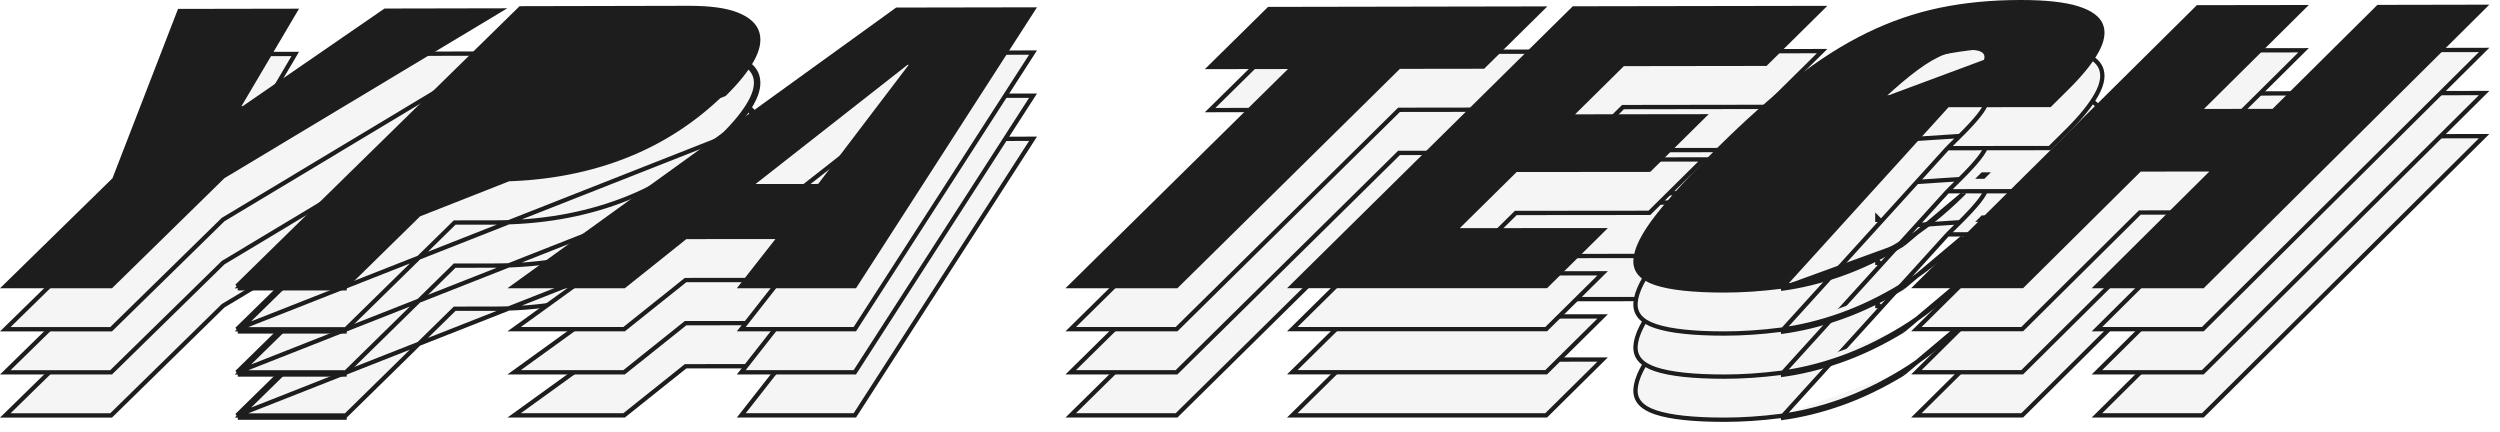
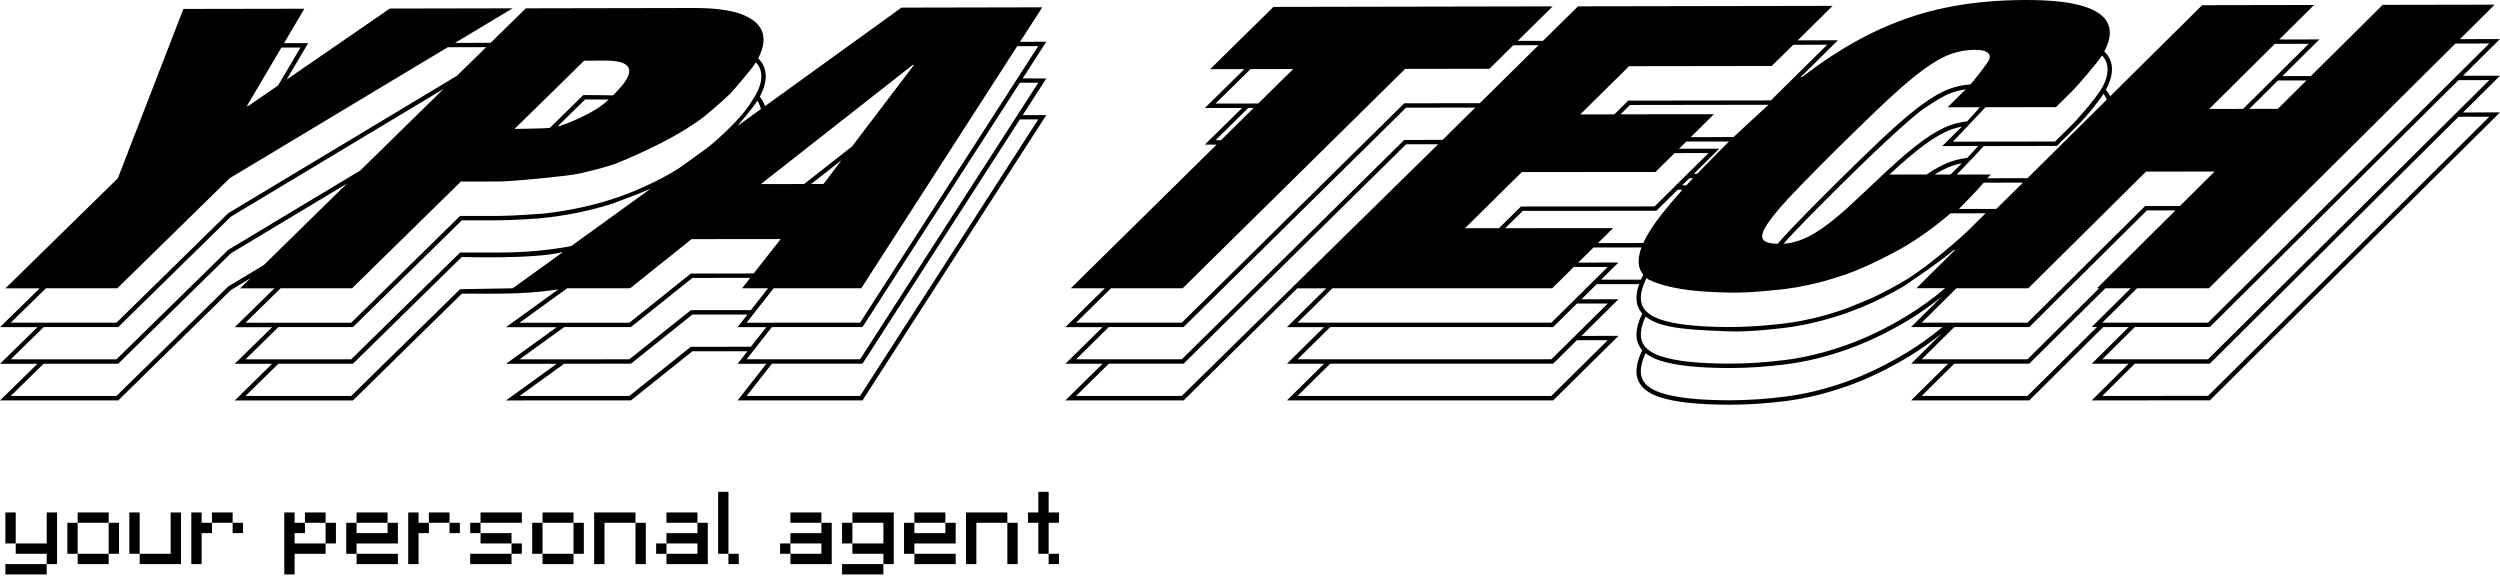
- <svg xmlns="http://www.w3.org/2000/svg" width="174" height="30" viewBox="0 0 174 30" fill="none">
-   <path d="M20.55 9.755L16.679 16.311L16.546 16.537H16.808H16.893H16.94L16.978 16.511L26.808 9.744L34.764 9.728L15.544 21.272L15.529 21.281L15.517 21.293L7.733 28.914H0.368L7.933 21.513L7.956 21.49L7.968 21.46L12.494 9.769L20.55 9.755Z" fill="#F5F5F5" stroke="#1D1D1D" stroke-width="0.3" />
-   <path d="M42.45 15.7L42.45 15.7C41.603 16.531 40.717 17.141 39.79 17.534C38.865 17.926 37.904 18.122 36.906 18.123L42.45 15.7ZM42.45 15.7C42.859 15.3 43.16 14.943 43.346 14.63C43.531 14.321 43.619 14.03 43.555 13.774C43.489 13.509 43.273 13.332 42.971 13.225C42.671 13.118 42.262 13.069 41.752 13.069H41.752L40.285 13.072L40.224 13.072L40.18 13.115L35.334 17.868L35.071 18.126L35.439 18.125L36.906 18.123L42.45 15.7ZM51.239 10.151L51.24 10.151C51.993 10.451 52.414 10.847 52.559 11.322C52.706 11.804 52.604 12.393 52.207 13.104C51.809 13.816 51.179 14.596 50.311 15.45C48.266 17.458 45.904 18.964 43.234 19.971C40.559 20.976 37.624 21.482 34.43 21.485L31.706 21.488L31.645 21.488L31.601 21.531L24.069 28.917H16.703L36.286 9.73L47.916 9.704C47.916 9.704 47.916 9.704 47.916 9.704C49.39 9.701 50.495 9.854 51.239 10.151ZM52.338 13.177C51.931 13.906 51.289 14.697 50.416 15.556L16.489 28.917L36.225 9.58L47.915 9.554C49.396 9.551 50.524 9.704 51.295 10.012C52.069 10.32 52.538 10.741 52.702 11.278C52.866 11.815 52.745 12.448 52.338 13.177ZM24.13 29.067H16.55H24.13Z" fill="#F5F5F5" stroke="#1D1D1D" stroke-width="0.3" />
-   <path d="M59.496 28.911H51.592L54.086 25.732L54.277 25.489L53.968 25.489L47.768 25.492L47.716 25.492L47.675 25.525L43.437 28.911H35.784L62.421 9.676L71.9 9.659L59.496 28.911ZM63.164 13.363H63.112L63.071 13.395L52.494 21.689L52.152 21.957L52.587 21.957L56.944 21.954L57.019 21.954L57.063 21.895L63.365 13.604L63.548 13.363H63.246H63.164Z" fill="#F5F5F5" stroke="#1D1D1D" stroke-width="0.3" />
-   <path d="M81.886 28.911H74.522L89.748 13.911L90.009 13.654L89.642 13.654L84.224 13.662L88.319 9.63L107.331 9.595L103.235 13.634L97.433 13.643L97.372 13.643L97.328 13.686L81.886 28.911Z" fill="#F5F5F5" stroke="#1D1D1D" stroke-width="0.3" />
-   <path d="M101.602 25.028L111.543 25.023L107.614 28.908H89.944L109.526 9.587L126.819 9.557L122.89 13.439L113.022 13.453L112.96 13.453L112.916 13.496L109.52 16.85L109.259 17.108L109.625 17.107L118.559 17.096L114.797 20.814L105.558 20.823L105.497 20.823L105.453 20.866L101.497 24.771L101.237 25.028L101.602 25.028Z" fill="#F5F5F5" stroke="#1D1D1D" stroke-width="0.3" />
-   <path d="M130.937 15.822L130.937 15.822C131.875 14.949 132.702 14.25 133.409 13.731C134.116 13.212 134.756 12.845 135.328 12.635C135.898 12.425 136.484 12.32 137.089 12.32C137.473 12.32 137.78 12.37 137.986 12.492C138.093 12.555 138.176 12.64 138.224 12.75C138.272 12.858 138.279 12.978 138.257 13.101M130.937 15.822L136.406 15.468C136.975 14.906 137.414 14.431 137.721 14.043C137.875 13.849 137.997 13.675 138.086 13.52C138.174 13.368 138.235 13.227 138.257 13.101M130.937 15.822C129.997 16.697 128.86 17.794 127.522 19.117M130.937 15.822L127.522 19.117M138.257 13.101C138.257 13.101 138.257 13.102 138.257 13.102L138.109 13.075L138.257 13.101C138.257 13.101 138.257 13.101 138.257 13.101ZM135.552 16.313L136.406 15.468L135.552 16.313ZM135.552 16.313L142.665 16.305L143.873 15.108C143.873 15.108 143.873 15.108 143.873 15.108C144.832 14.158 145.516 13.31 145.927 12.565C146.338 11.821 146.418 11.218 146.222 10.738C146.027 10.261 145.507 9.862 144.59 9.576C143.679 9.291 142.352 9.147 140.596 9.15L140.596 9.15C138.593 9.153 136.733 9.333 135.015 9.692C133.298 10.051 131.617 10.632 129.972 11.435C128.329 12.238 126.676 13.289 125.016 14.586C123.354 15.888 121.578 17.472 119.688 19.339C117.834 21.174 116.4 22.732 115.391 24.019L115.391 24.019C114.377 25.31 113.872 26.332 113.832 27.099C113.813 27.472 113.916 27.784 114.138 28.044C114.364 28.308 114.723 28.53 115.23 28.698L115.23 28.698C116.249 29.038 117.84 29.213 120.015 29.213C121.266 29.213 122.568 29.126 123.927 28.952M135.552 16.313L123.946 29.101M123.927 28.952L123.946 29.101M123.927 28.952C123.927 28.952 123.927 28.952 123.927 28.952L123.946 29.101M123.927 28.952C125.277 28.778 126.666 28.442 128.09 27.939C129.511 27.437 130.943 26.747 132.385 25.87M123.946 29.101C125.308 28.925 126.707 28.586 128.139 28.081C129.572 27.575 131.013 26.88 132.463 25.998M132.385 25.87C132.385 25.87 132.385 25.87 132.385 25.87L132.463 25.998M132.385 25.87C133.824 24.992 135.236 23.869 136.622 22.497M132.385 25.87L132.463 25.998M132.463 25.998L136.622 22.497M136.622 22.497L136.622 22.497L136.727 22.604L136.622 22.497ZM127.522 19.117C126.185 20.441 125.102 21.538 124.275 22.413M127.522 19.117L124.275 22.413M124.275 22.413C123.449 23.288 122.856 23.988 122.512 24.514M124.275 22.413L122.512 24.514M122.512 24.514C122.339 24.777 122.22 25.01 122.166 25.212C122.112 25.412 122.115 25.605 122.224 25.757L122.512 24.514ZM137.989 21.143L138.203 21.143L138.051 21.293L137.838 21.293L137.989 21.143ZM130.725 21.299C130.739 21.284 130.754 21.27 130.768 21.255L130.663 21.149L130.663 21.299L130.725 21.299Z" fill="#F5F5F5" stroke="#1D1D1D" stroke-width="0.3" />
-   <path d="M140.745 28.908H133.38L152.963 9.509L160.328 9.498L153.29 16.475L153.031 16.732L153.396 16.732L158.172 16.726L158.234 16.726L158.277 16.683L165.53 9.489L172.895 9.475L153.314 28.911H145.947L153.875 21.046L154.133 20.789L153.769 20.789L148.993 20.792L148.931 20.792L148.888 20.835L140.745 28.908Z" fill="#F5F5F5" stroke="#1D1D1D" stroke-width="0.3" />
-   <path d="M20.55 6.755L16.679 13.311L16.546 13.537H16.808H16.893H16.94L16.978 13.511L26.808 6.744L34.764 6.728L15.544 18.272L15.529 18.281L15.517 18.293L7.733 25.914H0.368L7.933 18.513L7.956 18.49L7.968 18.46L12.494 6.769L20.55 6.755Z" fill="#F5F5F5" stroke="#1D1D1D" stroke-width="0.3" />
-   <path d="M42.45 12.7L42.45 12.7C41.603 13.531 40.717 14.141 39.79 14.534C38.865 14.926 37.904 15.123 36.906 15.123L42.45 12.7ZM42.45 12.7C42.859 12.3 43.16 11.943 43.346 11.63C43.531 11.321 43.619 11.03 43.555 10.774C43.489 10.509 43.273 10.332 42.971 10.225C42.671 10.118 42.262 10.069 41.752 10.069H41.752L40.285 10.072L40.224 10.072L40.18 10.115L35.334 14.868L35.071 15.126L35.439 15.125L36.906 15.123L42.45 12.7ZM51.239 7.151L51.24 7.151C51.993 7.451 52.414 7.846 52.559 8.322C52.706 8.804 52.604 9.393 52.207 10.104C51.809 10.816 51.179 11.596 50.311 12.45C48.266 14.458 45.904 15.964 43.234 16.971C40.559 17.976 37.624 18.482 34.43 18.485L31.706 18.488L31.645 18.488L31.601 18.531L24.069 25.917H16.703L36.286 6.73L47.916 6.704C47.916 6.704 47.916 6.704 47.916 6.704C49.39 6.701 50.495 6.854 51.239 7.151ZM52.338 10.177C51.931 10.906 51.289 11.697 50.416 12.556L16.489 25.917L36.225 6.58L47.915 6.554C49.396 6.551 50.524 6.704 51.295 7.012C52.069 7.32 52.538 7.741 52.702 8.278C52.866 8.815 52.745 9.448 52.338 10.177ZM24.13 26.067H16.55H24.13Z" fill="#F5F5F5" stroke="#1D1D1D" stroke-width="0.3" />
-   <path d="M59.496 25.911H51.592L54.086 22.732L54.277 22.489L53.968 22.489L47.768 22.492L47.716 22.492L47.675 22.525L43.437 25.911H35.784L62.421 6.676L71.9 6.659L59.496 25.911ZM63.164 10.363H63.112L63.071 10.395L52.494 18.689L52.152 18.957L52.587 18.957L56.944 18.954L57.019 18.954L57.063 18.895L63.365 10.604L63.548 10.363H63.246H63.164Z" fill="#F5F5F5" stroke="#1D1D1D" stroke-width="0.3" />
-   <path d="M81.886 25.911H74.522L89.748 10.911L90.009 10.654L89.642 10.654L84.224 10.662L88.319 6.63L107.331 6.595L103.235 10.634L97.433 10.643L97.372 10.643L97.328 10.686L81.886 25.911Z" fill="#F5F5F5" stroke="#1D1D1D" stroke-width="0.3" />
-   <path d="M101.602 22.028L111.543 22.023L107.614 25.908H89.944L109.526 6.587L126.819 6.557L122.89 10.439L113.022 10.453L112.96 10.453L112.916 10.496L109.52 13.85L109.259 14.107L109.625 14.107L118.559 14.096L114.797 17.814L105.558 17.823L105.497 17.823L105.453 17.866L101.497 21.771L101.237 22.028L101.602 22.028Z" fill="#F5F5F5" stroke="#1D1D1D" stroke-width="0.3" />
-   <path d="M130.937 12.822L130.937 12.822C131.875 11.949 132.702 11.25 133.409 10.731C134.116 10.212 134.756 9.845 135.328 9.635C135.898 9.425 136.484 9.32 137.089 9.32C137.473 9.32 137.78 9.37 137.986 9.492C138.093 9.555 138.176 9.64 138.224 9.75C138.272 9.859 138.279 9.978 138.257 10.101M130.937 12.822L136.406 12.468C136.975 11.906 137.414 11.431 137.721 11.043C137.875 10.849 137.997 10.675 138.086 10.52C138.174 10.368 138.235 10.227 138.257 10.101M130.937 12.822C129.997 13.697 128.86 14.794 127.522 16.117M130.937 12.822L127.522 16.117M138.257 10.101C138.257 10.101 138.257 10.102 138.257 10.102L138.109 10.075L138.257 10.101C138.257 10.101 138.257 10.101 138.257 10.101ZM135.552 13.313L136.406 12.468L135.552 13.313ZM135.552 13.313L142.665 13.305L143.873 12.108C143.873 12.108 143.873 12.108 143.873 12.108C144.832 11.158 145.516 10.31 145.927 9.565C146.338 8.821 146.418 8.218 146.222 7.738C146.027 7.261 145.507 6.862 144.59 6.576C143.679 6.291 142.352 6.147 140.596 6.15L140.596 6.15C138.593 6.153 136.733 6.333 135.015 6.692C133.298 7.051 131.617 7.632 129.972 8.435C128.329 9.238 126.676 10.289 125.016 11.586C123.354 12.888 121.578 14.472 119.688 16.339C117.834 18.174 116.4 19.732 115.391 21.019L115.391 21.019C114.377 22.31 113.872 23.332 113.832 24.099C113.813 24.472 113.916 24.784 114.138 25.044C114.364 25.308 114.723 25.53 115.23 25.698L115.23 25.698C116.249 26.038 117.84 26.213 120.015 26.213C121.266 26.213 122.568 26.126 123.927 25.952M135.552 13.313L123.946 26.101M123.927 25.952L123.946 26.101M123.927 25.952C123.927 25.952 123.927 25.952 123.927 25.952L123.946 26.101M123.927 25.952C125.277 25.778 126.666 25.442 128.09 24.939C129.511 24.437 130.943 23.747 132.385 22.87M123.946 26.101C125.308 25.925 126.707 25.586 128.139 25.081C129.572 24.575 131.013 23.88 132.463 22.998M132.385 22.87C132.385 22.87 132.385 22.87 132.385 22.87L132.463 22.998M132.385 22.87C133.824 21.992 135.236 20.869 136.622 19.497M132.385 22.87L132.463 22.998M132.463 22.998L136.622 19.497M136.622 19.497L136.622 19.497L136.727 19.604L136.622 19.497ZM127.522 16.117C126.185 17.441 125.102 18.538 124.275 19.413M127.522 16.117L124.275 19.413M124.275 19.413C123.449 20.288 122.856 20.988 122.512 21.514M124.275 19.413L122.512 21.514M122.512 21.514C122.339 21.777 122.22 22.01 122.166 22.212C122.112 22.412 122.115 22.605 122.224 22.757L122.512 21.514ZM137.989 18.143L138.203 18.143L138.051 18.293L137.838 18.293L137.989 18.143ZM130.725 18.299C130.739 18.284 130.754 18.27 130.768 18.255L130.663 18.149L130.663 18.299L130.725 18.299Z" fill="#F5F5F5" stroke="#1D1D1D" stroke-width="0.3" />
-   <path d="M140.745 25.908H133.38L152.963 6.509L160.328 6.498L153.29 13.475L153.031 13.732L153.396 13.732L158.172 13.726L158.234 13.726L158.277 13.682L165.53 6.489L172.895 6.475L153.314 25.911H145.947L153.875 18.046L154.133 17.789L153.769 17.789L148.993 17.792L148.931 17.792L148.888 17.835L140.745 25.908Z" fill="#F5F5F5" stroke="#1D1D1D" stroke-width="0.3" />
-   <path d="M20.55 3.755L16.679 10.311L16.546 10.537H16.808H16.893H16.94L16.978 10.511L26.808 3.744L34.764 3.728L15.544 15.272L15.529 15.281L15.517 15.293L7.733 22.914H0.368L7.933 15.513L7.956 15.49L7.968 15.46L12.494 3.769L20.55 3.755Z" fill="#F5F5F5" stroke="#1D1D1D" stroke-width="0.3" />
-   <path d="M42.45 9.7L42.45 9.7C41.603 10.531 40.717 11.141 39.79 11.534C38.865 11.926 37.904 12.123 36.906 12.123L42.45 9.7ZM42.45 9.7C42.859 9.3 43.16 8.943 43.346 8.63C43.531 8.321 43.619 8.03 43.555 7.774C43.489 7.509 43.273 7.332 42.971 7.225C42.671 7.118 42.262 7.069 41.752 7.069H41.752L40.285 7.072L40.224 7.072L40.18 7.115L35.334 11.868L35.071 12.126L35.439 12.125L36.906 12.123L42.45 9.7ZM51.239 4.151L51.24 4.151C51.993 4.451 52.414 4.846 52.559 5.322C52.706 5.804 52.604 6.393 52.207 7.104C51.809 7.816 51.179 8.596 50.311 9.45C48.266 11.458 45.904 12.964 43.234 13.971C40.559 14.976 37.624 15.482 34.43 15.485L31.706 15.488L31.645 15.488L31.601 15.531L24.069 22.917H16.703L36.286 3.73L47.916 3.704C47.916 3.704 47.916 3.704 47.916 3.704C49.39 3.701 50.495 3.854 51.239 4.151ZM52.338 7.177C51.931 7.906 51.289 8.697 50.416 9.556L16.489 22.917L36.225 3.58L47.915 3.554C49.396 3.551 50.524 3.704 51.295 4.012C52.069 4.32 52.538 4.741 52.702 5.278C52.866 5.815 52.745 6.448 52.338 7.177ZM24.13 23.067H16.55H24.13Z" fill="#F5F5F5" stroke="#1D1D1D" stroke-width="0.3" />
-   <path d="M59.496 22.911H51.592L54.086 19.732L54.277 19.489L53.968 19.489L47.768 19.492L47.716 19.492L47.675 19.525L43.437 22.911H35.784L62.421 3.676L71.9 3.659L59.496 22.911ZM63.164 7.363H63.112L63.071 7.395L52.494 15.689L52.152 15.957L52.587 15.957L56.944 15.954L57.019 15.954L57.063 15.895L63.365 7.604L63.548 7.363H63.246H63.164Z" fill="#F5F5F5" stroke="#1D1D1D" stroke-width="0.3" />
-   <path d="M81.886 22.911H74.522L89.748 7.911L90.009 7.654L89.642 7.654L84.224 7.662L88.319 3.63L107.331 3.595L103.235 7.635L97.433 7.643L97.372 7.643L97.328 7.686L81.886 22.911Z" fill="#F5F5F5" stroke="#1D1D1D" stroke-width="0.3" />
-   <path d="M101.602 19.028L111.543 19.023L107.614 22.908H89.944L109.526 3.587L126.819 3.557L122.89 7.439L113.022 7.453L112.96 7.453L112.916 7.496L109.52 10.85L109.259 11.107L109.625 11.107L118.559 11.096L114.797 14.814L105.558 14.823L105.497 14.823L105.453 14.866L101.497 18.771L101.237 19.028L101.602 19.028Z" fill="#F5F5F5" stroke="#1D1D1D" stroke-width="0.3" />
-   <path d="M130.937 9.822L130.937 9.822C131.875 8.949 132.702 8.25 133.409 7.731C134.116 7.212 134.756 6.845 135.328 6.635C135.898 6.425 136.484 6.32 137.089 6.32C137.473 6.32 137.78 6.37 137.986 6.492C138.093 6.555 138.176 6.64 138.224 6.75C138.272 6.859 138.279 6.978 138.257 7.101M130.937 9.822L136.406 9.468C136.975 8.906 137.414 8.431 137.721 8.043C137.875 7.849 137.997 7.675 138.086 7.52C138.174 7.368 138.235 7.227 138.257 7.101M130.937 9.822C129.997 10.697 128.86 11.794 127.522 13.117M130.937 9.822L127.522 13.117M138.257 7.101C138.257 7.101 138.257 7.102 138.257 7.102L138.109 7.075L138.257 7.101C138.257 7.101 138.257 7.101 138.257 7.101ZM135.552 10.313L136.406 9.468L135.552 10.313ZM135.552 10.313L142.665 10.305L143.873 9.108C143.873 9.108 143.873 9.108 143.873 9.108C144.832 8.157 145.516 7.31 145.927 6.564C146.338 5.821 146.418 5.218 146.222 4.738C146.027 4.261 145.507 3.862 144.59 3.576C143.679 3.291 142.352 3.147 140.596 3.15L140.596 3.15C138.593 3.153 136.733 3.333 135.015 3.692C133.298 4.051 131.617 4.632 129.972 5.435C128.329 6.238 126.676 7.289 125.016 8.586C123.354 9.888 121.578 11.472 119.688 13.339C117.834 15.174 116.4 16.732 115.391 18.019L115.391 18.019C114.377 19.31 113.872 20.332 113.832 21.099C113.813 21.472 113.916 21.784 114.138 22.044C114.364 22.308 114.723 22.53 115.23 22.698L115.23 22.698C116.249 23.038 117.84 23.213 120.015 23.213C121.266 23.213 122.568 23.126 123.927 22.952M135.552 10.313L123.946 23.101M123.927 22.952L123.946 23.101M123.927 22.952C123.927 22.952 123.927 22.952 123.927 22.952L123.946 23.101M123.927 22.952C125.277 22.778 126.666 22.442 128.09 21.939C129.511 21.437 130.943 20.747 132.385 19.87M123.946 23.101C125.308 22.925 126.707 22.586 128.139 22.081C129.572 21.575 131.013 20.88 132.463 19.998M132.385 19.87C132.385 19.87 132.385 19.87 132.385 19.87L132.463 19.998M132.385 19.87C133.824 18.992 135.236 17.869 136.622 16.497M132.385 19.87L132.463 19.998M132.463 19.998L136.622 16.497M136.622 16.497L136.622 16.497L136.727 16.604L136.622 16.497ZM127.522 13.117C126.185 14.441 125.102 15.538 124.275 16.413M127.522 13.117L124.275 16.413M124.275 16.413C123.449 17.288 122.856 17.988 122.512 18.514M124.275 16.413L122.512 18.514M122.512 18.514C122.339 18.777 122.22 19.01 122.166 19.212C122.112 19.412 122.115 19.605 122.224 19.757L122.512 18.514ZM137.989 15.143L138.203 15.143L138.051 15.293L137.838 15.293L137.989 15.143ZM130.725 15.299C130.739 15.284 130.754 15.27 130.768 15.255L130.663 15.149L130.663 15.299L130.725 15.299Z" fill="#F5F5F5" stroke="#1D1D1D" stroke-width="0.3" />
-   <path d="M140.745 22.908H133.38L152.963 3.509L160.328 3.498L153.29 10.475L153.031 10.732L153.396 10.732L158.172 10.726L158.234 10.726L158.277 10.682L165.53 3.489L172.895 3.475L153.314 22.911H145.947L153.875 15.046L154.133 14.789L153.769 14.789L148.993 14.792L148.931 14.792L148.888 14.835L140.745 22.908Z" fill="#F5F5F5" stroke="#1D1D1D" stroke-width="0.3" />
-   <path d="M20.55 0.755L16.679 7.311L16.546 7.537H16.808H16.893H16.94L16.978 7.511L26.808 0.744L34.764 0.728L15.544 12.272L15.529 12.281L15.517 12.293L7.733 19.914H0.368L7.933 12.513L7.956 12.49L7.968 12.46L12.494 0.769L20.55 0.755Z" fill="#1D1D1D" stroke="#1D1D1D" stroke-width="0.3" />
-   <path d="M42.45 6.7L42.45 6.7C41.603 7.531 40.717 8.141 39.79 8.534C38.865 8.926 37.904 9.123 36.906 9.123L42.45 6.7ZM42.45 6.7C42.859 6.3 43.16 5.943 43.346 5.63C43.531 5.321 43.619 5.03 43.555 4.774C43.489 4.509 43.273 4.332 42.971 4.225C42.671 4.118 42.262 4.069 41.752 4.069H41.752L40.285 4.072L40.224 4.072L40.18 4.115L35.334 8.868L35.071 9.126L35.439 9.125L36.906 9.123L42.45 6.7ZM51.239 1.151L51.24 1.151C51.993 1.451 52.414 1.846 52.559 2.322C52.706 2.804 52.604 3.393 52.207 4.104C51.809 4.816 51.179 5.596 50.311 6.45C48.266 8.458 45.904 9.964 43.234 10.971C40.559 11.976 37.624 12.482 34.43 12.485L31.706 12.488L31.645 12.488L31.601 12.531L24.069 19.917H16.703L36.286 0.73L47.916 0.704C47.916 0.704 47.916 0.704 47.916 0.704C49.39 0.701 50.495 0.854 51.239 1.151ZM52.338 4.177C51.931 4.906 51.289 5.697 50.416 6.556L16.489 19.917L36.225 0.58L47.915 0.554C49.396 0.551 50.524 0.704 51.295 1.012C52.069 1.32 52.538 1.741 52.702 2.278C52.866 2.815 52.745 3.448 52.338 4.177ZM24.13 20.067H16.55H24.13Z" fill="#1D1D1D" stroke="#1D1D1D" stroke-width="0.3" />
-   <path d="M59.496 19.911H51.592L54.086 16.732L54.277 16.489L53.968 16.489L47.768 16.492L47.716 16.492L47.675 16.525L43.437 19.911H35.784L62.421 0.676L71.9 0.659L59.496 19.911ZM63.164 4.363H63.112L63.071 4.395L52.494 12.689L52.152 12.957L52.587 12.957L56.944 12.954L57.019 12.954L57.063 12.895L63.365 4.604L63.548 4.363H63.246H63.164Z" fill="#1D1D1D" stroke="#1D1D1D" stroke-width="0.3" />
-   <path d="M81.886 19.911H74.522L89.748 4.911L90.009 4.654L89.642 4.654L84.224 4.662L88.319 0.63L107.331 0.595L103.235 4.635L97.433 4.643L97.372 4.643L97.328 4.686L81.886 19.911Z" fill="#1D1D1D" stroke="#1D1D1D" stroke-width="0.3" />
-   <path d="M101.602 16.028L111.543 16.023L107.614 19.908H89.944L109.526 0.587L126.819 0.557L122.89 4.439L113.022 4.453L112.96 4.453L112.916 4.496L109.52 7.85L109.259 8.107L109.625 8.107L118.559 8.096L114.797 11.814L105.558 11.823L105.497 11.823L105.453 11.866L101.497 15.771L101.237 16.028L101.602 16.028Z" fill="#1D1D1D" stroke="#1D1D1D" stroke-width="0.3" />
-   <path d="M130.937 6.822L130.937 6.822C131.875 5.949 132.702 5.25 133.409 4.731C134.116 4.212 134.756 3.845 135.328 3.635C135.898 3.425 136.484 3.32 137.089 3.32C137.473 3.32 137.78 3.37 137.986 3.492C138.093 3.555 138.176 3.64 138.224 3.75C138.272 3.859 138.279 3.978 138.257 4.101M130.937 6.822L136.406 6.468C136.975 5.906 137.414 5.431 137.721 5.043C137.875 4.849 137.997 4.675 138.086 4.52C138.174 4.368 138.235 4.227 138.257 4.101M130.937 6.822C129.997 7.697 128.86 8.794 127.522 10.117M130.937 6.822L127.522 10.117M138.257 4.101C138.257 4.101 138.257 4.102 138.257 4.102L138.109 4.075L138.257 4.101C138.257 4.101 138.257 4.101 138.257 4.101ZM135.552 7.313L136.406 6.468L135.552 7.313ZM135.552 7.313L142.665 7.305L143.873 6.108C143.873 6.108 143.873 6.108 143.873 6.108C144.832 5.157 145.516 4.31 145.927 3.564C146.338 2.821 146.418 2.218 146.222 1.738C146.027 1.261 145.507 0.862 144.59 0.576C143.679 0.291 142.352 0.147 140.596 0.15L140.596 0.15C138.593 0.153 136.733 0.333 135.015 0.692C133.298 1.051 131.617 1.632 129.972 2.435C128.329 3.238 126.676 4.289 125.016 5.586C123.354 6.888 121.578 8.472 119.688 10.339C117.834 12.174 116.4 13.732 115.391 15.019L115.391 15.019C114.377 16.31 113.872 17.332 113.832 18.099C113.813 18.472 113.916 18.784 114.138 19.044C114.364 19.308 114.723 19.53 115.23 19.698L115.23 19.698C116.249 20.038 117.84 20.213 120.015 20.213C121.266 20.213 122.568 20.126 123.927 19.952M135.552 7.313L123.946 20.101M123.927 19.952L123.946 20.101M123.927 19.952C123.927 19.952 123.927 19.952 123.927 19.952L123.946 20.101M123.927 19.952C125.277 19.778 126.666 19.442 128.09 18.939C129.511 18.437 130.943 17.747 132.385 16.87M123.946 20.101C125.308 19.925 126.707 19.586 128.139 19.081C129.572 18.575 131.013 17.88 132.463 16.998M132.385 16.87C132.385 16.87 132.385 16.87 132.385 16.87L132.463 16.998M132.385 16.87C133.824 15.992 135.236 14.869 136.622 13.497M132.385 16.87L132.463 16.998M132.463 16.998L136.622 13.497M136.622 13.497L136.622 13.497L136.727 13.604L136.622 13.497ZM127.522 10.117C126.185 11.441 125.102 12.538 124.275 13.413M127.522 10.117L124.275 13.413M124.275 13.413C123.449 14.287 122.856 14.988 122.512 15.514M124.275 13.413L122.512 15.514M122.512 15.514C122.339 15.777 122.22 16.01 122.166 16.212C122.112 16.412 122.115 16.605 122.224 16.757L122.512 15.514ZM137.989 12.143L138.203 12.143L138.051 12.293L137.838 12.293L137.989 12.143ZM130.725 12.299C130.739 12.284 130.754 12.27 130.768 12.255L130.663 12.149L130.663 12.299L130.725 12.299Z" fill="#1D1D1D" stroke="#1D1D1D" stroke-width="0.3" />
-   <path d="M140.745 19.908H133.38L152.963 0.509L160.328 0.498L153.29 7.475L153.031 7.732L153.396 7.732L158.172 7.726L158.234 7.726L158.277 7.682L165.53 0.489L172.895 0.475L153.314 19.911H145.947L153.875 12.046L154.133 11.789L153.769 11.789L148.993 11.792L148.931 11.792L148.888 11.835L140.745 19.908Z" fill="#1D1D1D" stroke="#1D1D1D" stroke-width="0.3" />
+ <svg xmlns="http://www.w3.org/2000/svg" viewBox="0 0 1541 355" fill="none">
+   <path d="M3.32 334.981V315.881H9.69V334.981H3.32ZM3.32 354.081V347.711H28.788V354.081H3.32ZM28.788 347.721V341.351H9.69V334.981H28.788V315.881H35.158V347.721H28.788Z" fill="black" />
+   <path d="M41.516 341.351V322.251H47.885V341.351H41.516ZM47.885 322.251V315.881H66.984V322.251H47.885ZM47.885 347.721V341.351H66.984V347.721H47.885ZM66.984 341.351V322.251H73.353V341.351H66.984Z" fill="black" />
+   <path d="M79.727 341.351V315.881H86.096V341.351H79.727ZM86.096 347.721V341.351H105.195V315.881H111.564V347.721H86.096Z" fill="black" />
+   <path d="M117.922 347.721V315.881H124.291V322.251H130.661V328.621H124.291V347.721H117.922ZM130.661 322.251V315.881H143.4V322.251H130.661ZM143.39 328.611V322.241H149.76V328.611H143.39Z" fill="black" />
+   <path d="M175.23 354.081V315.881H181.6V322.251H187.97V328.621H181.6V334.991H200.699V341.361H181.6V354.091H175.23V354.081ZM187.96 322.251V315.881H200.699V322.251H187.96ZM200.699 334.981V322.241H207.068V334.981H200.699Z" fill="black" />
+   <path d="M213.426 341.351V322.251H219.795V328.621H238.894V322.251H245.264V334.991H219.795V341.361H213.426V341.351ZM219.795 322.251V315.881H238.894V322.251H219.795ZM219.795 347.721V341.351H245.264V347.721H219.795Z" fill="black" />
+   <path d="M251.629 347.721V315.881H257.998V322.251H264.368V328.621H257.998V347.721H251.629ZM264.358 322.251V315.881H277.097V322.251H264.358ZM277.097 328.611V322.241H283.467V328.611H277.097Z" fill="black" />
+   <path d="M289.832 328.611V322.241H296.202V328.611H289.832ZM289.832 347.721V341.351H315.3V347.721H289.832ZM296.202 322.251V315.881H321.67V322.251H296.202ZM296.202 334.981V328.611H315.3V334.981H296.202ZM315.3 341.351V334.981H321.67V341.351H315.3Z" fill="black" />
+   <path d="M328.035 341.351V322.251H334.405V341.351H328.035ZM334.405 322.251V315.881H353.503V322.251H334.405ZM334.405 347.721V341.351H353.503V347.721H334.405ZM353.503 341.351V322.251H359.873V341.351H353.503Z" fill="black" />
+   <path d="M366.234 347.721V315.881H391.703V322.251H372.604V347.721H366.234ZM391.713 347.721V322.251H398.082V347.721H391.713Z" fill="black" />
+   <path d="M404.441 341.351V334.981H410.811V341.351H404.441ZM410.811 322.251V315.881H429.91V322.251H410.811ZM410.811 347.721V341.351H429.91V334.981H410.811V328.611H429.91V322.241H436.279V347.711H410.811V347.721Z" fill="black" />
+   <path d="M442.648 341.35V303.15H449.018V341.35H442.648ZM449.008 347.72V341.35H455.378V347.72H449.008Z" fill="black" />
+   <path d="M480.844 341.351V334.981H487.213V341.351H480.844ZM487.213 322.251V315.881H506.312V322.251H487.213ZM487.213 347.721V341.351H506.312V334.981H487.213V328.611H506.312V322.241H512.682V347.711H487.213V347.721Z" fill="black" />
+   <path d="M519.047 334.98V322.24H525.416V334.98H519.047ZM519.047 354.08V347.71H544.515V354.08H519.047ZM544.525 347.72V341.35H525.426V334.98H544.525V322.24H525.426V315.87H550.895V347.71H544.525V347.72Z" fill="black" />
+   <path d="M557.25 341.351V322.251H563.62V328.621H582.718V322.251H589.088V334.991H563.62V341.361H557.25V341.351ZM563.62 322.251V315.881H582.718V322.251H563.62ZM563.62 347.721V341.351H589.088V347.721H563.62Z" fill="black" />
+   <path d="M595.457 347.721V315.881H620.925V322.251H601.827V347.721H595.457ZM620.925 347.721V322.251H627.295V347.721H620.925Z" fill="black" />
+   <path d="M640.022 341.35V322.25H633.652V315.88H640.022V303.15H646.391V315.88H652.761V322.25H646.391V341.35H640.022ZM646.381 347.72V341.35H652.751V347.72H646.381Z" fill="black" />
+   <path d="M1518.18 46.7L1540.98 24.07L1516.3 24.12L1537.7 2.87L1468.67 3L1424.43 46.87L1406.86 46.92L1429.69 24.29L1404.94 24.34L1426.39 3.07L1357.39 3.2L1300.69 59.39C1300.09 57.94 1299.21 56.59 1298.06 55.34C1301.91 48.28 1302.84 42.1 1300.74 36.94C1299.96 35.04 1298.74 33.31 1297.09 31.73C1300.59 25.17 1301.39 19.54 1299.49 14.89C1297.54 10.11 1292.43 6.41 1284.2 3.83C1275.94 1.25 1264.03 -0.02 1248.43 0C1230.64 0.03 1214.04 1.65 1198.72 4.83C1183.41 8.03 1168.42 13.21 1153.75 20.37C1139.51 27.33 1125.24 36.36 1110.9 47.45H1110L1132.88 24.82L1108.1 24.87L1129.6 3.62L972.66 3.9L951.112 25.17H951.092L935.523 25.2L957.071 3.93L784.943 4.26L745.956 42.63L767.005 42.61L742.657 66.59L765.605 66.57L742.657 89.15H749.916L660.022 177.7H681.021L656.723 201.63H679.641L656.723 224.21H679.641L656.723 246.79H729.597L799.642 177.71H817.511L793.263 201.64H816.141L793.263 224.22H816.141L793.263 246.8H957.381L997.628 207.03L974.8 207.06L997.628 184.46H974.83L984.189 175.15L1010.39 175.12C1009.41 177.87 1008.86 180.43 1008.74 182.78C1008.52 186.86 1009.69 190.36 1012.27 193.24C1010.09 197.75 1008.94 201.75 1008.74 205.35C1008.52 209.43 1009.69 212.93 1012.27 215.81C1010.09 220.32 1008.94 224.32 1008.74 227.92C1008.31 235.8 1013.1 241.49 1022.93 244.76C1032.29 247.89 1046.82 249.47 1066.17 249.47C1077.33 249.47 1089.1 248.69 1101.16 247.14C1113.27 245.59 1125.86 242.51 1138.58 238.03C1151.27 233.55 1164.23 227.29 1177.12 219.46C1183.73 215.43 1190.3 210.8 1196.83 205.57L1178.02 224.22H1200.79L1178.02 246.8H1250.87L1296.42 201.62H1312.11L1289.33 224.22H1312.08L1289.33 246.8L1362.18 246.77L1541 69.27L1518.2 69.32L1541 46.69L1518.18 46.7ZM1421.73 49.58L1404.06 67.1L1386.49 67.13L1404.13 49.61L1421.73 49.58ZM1402.2 27.05L1423.1 27L1382.63 67.12L1361.76 67.15L1402.2 27.05ZM1322.8 105.77L1365.09 105.74L1343.69 126.99H1322.25L1249.74 198.9H1184.54L1205.96 177.68H1250.28L1322.8 105.77ZM1207.5 128.79C1207.5 128.79 1220.09 115.98 1222.77 112.6H1222.79L1246.99 112.55L1230.5 128.77L1207.5 128.79ZM1298.22 60.54C1298.34 60.84 1298.47 61.17 1298.55 61.49L1249.75 109.84L1224.9 109.87L1227.23 107.57L1206.13 107.6C1206.13 107.6 1221.12 92.11 1222.77 90.03H1222.79L1267.84 89.95L1279.33 78.56C1285.78 72.45 1294.1 61.87 1296.6 57.79C1297.3 58.66 1297.85 59.56 1298.22 60.54ZM1220.41 66.1C1219.91 66.7 1213.85 73.46 1212.53 74.81C1208.85 75.21 1205.25 76.04 1201.74 77.34C1196.73 79.17 1191 82.42 1184.73 87.03C1178.5 91.61 1171.12 97.84 1162.83 105.58C1162.1 106.26 1141.73 125.53 1138.65 128.26C1132.52 133.72 1127.09 138.07 1122.31 141.32C1117.53 144.57 1113.07 146.9 1108.97 148.28C1105.79 149.33 1102.59 150.01 1099.38 150.26C1101.28 148.08 1103.41 145.75 1105.79 143.25C1113.05 135.57 1122.71 125.76 1134.5 114.12C1146.34 102.38 1176.51 73.11 1186.32 66.64C1192.62 62.5 1197.91 59.06 1202.66 57.3C1205.59 56.22 1208.59 55.5 1211.65 55.07C1211.25 55.5 1210.8 55.92 1210.37 56.35L1200.48 66.14L1220.41 66.1ZM1164.69 107.54C1172.9 99.88 1180.18 93.72 1186.33 89.19C1192.41 84.76 1197.89 81.61 1202.67 79.85C1204.85 79.05 1207.08 78.45 1209.33 78.02L1197.22 90.03L1219.29 90C1217.56 92.05 1215.36 94.48 1212.53 97.36C1208.85 97.76 1205.25 98.59 1201.74 99.89C1197.51 101.44 1192.75 103.99 1187.57 107.57H1187.55L1164.61 107.6L1164.69 107.54ZM1202.67 102.44C1204.85 101.64 1207.08 101.04 1209.33 100.61L1202.3 107.59H1192.49C1196.16 105.29 1199.56 103.59 1202.67 102.44ZM1267.29 66.02L1278.38 55.03C1280.08 53.35 1293.1 38.41 1295.67 34.16C1296.82 35.34 1297.67 36.59 1298.22 37.96C1299.92 42.16 1299.46 48.38 1294.67 55.78C1289.59 63.62 1278.93 75.15 1277.43 76.65L1266.74 87.24L1203.79 87.32C1203.79 87.32 1223.59 66.4 1223.84 66.1L1267.29 66.02ZM1110.45 113.82L1110.48 113.79C1116.86 107.21 1124.57 99.45 1133.56 90.54C1144.42 79.8 1153.78 70.74 1161.67 63.33L1161.69 63.3C1162.39 62.65 1163.09 62 1163.77 61.37C1164.07 61.09 1164.37 60.82 1164.65 60.57C1165.6 59.67 1166.55 58.82 1167.48 57.99L1167.5 57.96C1174.28 51.8 1180.29 46.8 1185.54 42.94C1191.75 38.38 1197.3 35.21 1202.21 33.4C1207.12 31.62 1212.17 30.72 1217.35 30.7C1224.03 30.7 1227.06 32.48 1226.41 36.06C1226.03 38.09 1215.92 50.68 1214.6 52.03C1210.22 52.31 1205.91 53.21 1201.76 54.73C1196.75 56.56 1191.02 59.81 1184.75 64.44C1178.77 68.79 1171.74 74.73 1163.88 82.01C1163.53 82.34 1163.2 82.64 1162.85 82.96C1162.22 83.54 1161.6 84.14 1160.95 84.74C1159.97 85.67 1158.95 86.62 1157.92 87.59C1150.69 94.42 1142.2 102.66 1132.62 112.14C1120.81 123.8 1111.15 133.64 1103.84 141.32C1100.76 144.57 1098.06 147.58 1095.73 150.28C1091 150.2 1088 149.3 1086.79 147.63C1085.49 145.83 1086.36 142.67 1089.37 138.12C1091.2 135.32 1093.87 131.91 1097.35 127.88C1099.2 125.73 1101.33 123.4 1103.66 120.9C1103.68 120.87 1103.68 120.87 1103.71 120.85C1104.09 120.47 1104.46 120.07 1104.84 119.67C1106.57 117.85 1108.45 115.9 1110.45 113.82ZM1042.16 84.54L1056.44 70.42L998.888 70.47L999.138 70.22L1004.72 64.71L1090.16 64.58C1088.13 66.36 1072.79 80.42 1068.59 84.48L1042.16 84.54ZM1065.75 87.22C1064.62 88.35 1051.03 101.94 1046.13 107.12H1044.09L1059.75 91.63L1034.98 91.66L1039.43 87.26L1065.75 87.22ZM974.31 70.28L1004.17 40.8L1092.11 40.67L1105.35 27.61L1126.3 27.56L1091.54 61.9L1003.63 62.03L995.318 70.24L995.069 70.49L974.1 70.52L974.31 70.28ZM1020.43 106.02L1032.22 94.38L1053.13 94.35L1019.88 127.24L937.513 127.29L923.974 140.65H903.025L938.063 106.06L1020.43 106.02ZM927.833 140.65L938.623 129.99L980.52 129.96H984.369L1020.99 129.93L1034.13 116.94H1037.06C1032.13 122.42 1027.85 127.5 1024.17 132.18C1022.92 133.76 1021.77 135.31 1020.69 136.81C1020.36 137.26 1019.09 139.06 1018.81 139.51C1016.31 143.21 1014.33 146.64 1012.93 149.8L984.999 149.83L994.309 140.62L927.833 140.65ZM1036.88 114.23L1041.36 109.83H1043.56C1042.18 111.33 1040.81 112.81 1039.51 114.23H1036.88ZM749.246 63.84L770.845 42.59L797.153 42.54L775.584 63.79L749.246 63.84ZM749.246 86.42L769.445 66.52H772.794L752.626 86.42H749.246ZM663.302 198.89L684.851 177.67H729.017L866.138 42.47L918.094 42.39L932.783 27.9L948.372 27.85L912.164 63.59H912.134L865.588 63.67L728.448 198.89H663.302ZM663.302 221.47L683.471 201.6H729.567L866.708 66.37L909.375 66.32L889.226 86.22H889.196L865.568 86.25L728.448 221.47H663.302ZM728.448 244.05H663.302L683.471 224.18H729.567L866.708 88.95L886.476 88.92L728.448 244.05ZM991.029 209.68L956.271 244.04H799.822L819.971 224.17H957.361L972.03 209.68H991.029ZM991.029 187.11L956.271 221.47H799.822L819.971 201.6H957.361L972.03 187.11H991.029ZM956.261 198.89H799.822L821.341 177.67H956.811L970.1 164.53H991.019L956.261 198.89ZM986.919 172.39L997.608 161.83L972.83 161.86L982.239 152.55L1011.8 152.52C1010.77 155.32 1010.2 157.88 1010.07 160.23C1009.87 163.73 1010.82 166.76 1012.9 169.29C1012.35 170.34 1011.87 171.37 1011.42 172.37L986.919 172.39ZM1011.42 182.88C1011.55 180.53 1012.15 177.92 1013.27 175.07C1013.42 174.62 1014.75 171.67 1014.92 171.32C1015.35 171.7 1015.78 172.12 1016.3 172.37C1031.8 179.97 1057.66 180.11 1066.15 180.35C1079.11 180.72 1098.74 178.32 1100.96 178.05C1105.31 177.5 1109.69 176.75 1114.15 175.77C1114.98 175.62 1116.65 175.22 1116.65 175.22C1117.42 175.07 1118.23 174.87 1119.03 174.67H1119.06C1125.34 173.17 1131.66 171.21 1138.11 168.99C1152.05 164.18 1170.74 154.07 1176.4 150.57C1183.61 146.1 1190.81 141.01 1197.89 135.2C1199.37 134 1200.84 132.75 1202.29 131.5H1204.77L1223.92 131.47L1213.18 142.11C1209.9 145.34 1189.17 163.78 1175.67 171.97C1174.55 172.65 1170.74 174.9 1169.96 175.32C1169.16 175.8 1168.36 176.25 1167.56 176.67C1162.96 179.25 1158.37 181.58 1153.79 183.68C1152.56 184.28 1140.57 189.26 1137.65 190.31C1125.11 194.71 1112.72 197.74 1100.78 199.27C1099 199.5 1082.84 201.57 1066.14 201.57C1049.45 201.57 1036.44 200.39 1027.36 198.07C1026.88 197.94 1024.03 197.09 1023.78 197.02C1020.3 195.84 1017.55 194.42 1015.55 192.67C1015.17 192.34 1013.87 190.97 1013.6 190.57C1011.97 188.38 1011.25 185.83 1011.42 182.88ZM1011.42 205.45C1011.57 202.42 1012.55 198.99 1014.32 195.11C1016.5 196.89 1019.3 198.34 1022.75 199.51C1022.8 199.54 1022.85 199.54 1022.9 199.56C1023.3 199.69 1023.7 199.84 1024.13 199.94C1024.58 200.09 1025.03 200.24 1025.51 200.37C1034.87 202.97 1048.51 203.6 1066.14 204.27C1078.83 204.75 1098.45 202.29 1101.13 201.94C1113.24 200.39 1125.83 197.31 1138.55 192.83C1139.4 192.53 1146.86 189.68 1147.98 189.2H1148.01C1156.32 185.72 1164.7 181.54 1173.09 176.66C1173.09 176.66 1195.53 161.77 1204.31 154.06H1205.09L1181.27 177.66H1199C1191.29 184.12 1183.49 189.77 1175.66 194.53C1162.95 202.29 1150.16 208.45 1137.64 212.85C1125.1 217.28 1112.71 220.31 1100.77 221.84C1088.81 223.37 1077.17 224.14 1066.13 224.14C1047.08 224.14 1032.83 222.61 1023.77 219.58C1020.29 218.4 1017.54 216.98 1015.54 215.23C1015.16 214.9 1014.81 214.58 1014.51 214.25C1014.16 213.9 1013.86 213.52 1013.58 213.12C1011.97 210.96 1011.25 208.41 1011.42 205.45ZM1175.67 217.12C1162.96 224.85 1150.17 231.04 1137.65 235.44C1125.11 239.87 1112.72 242.9 1100.78 244.42C1088.82 245.95 1077.18 246.72 1066.14 246.72C1047.09 246.72 1032.84 245.17 1023.78 242.14C1015.1 239.26 1011.04 234.63 1011.42 228.02C1011.57 224.99 1012.55 221.56 1014.32 217.68C1016.52 219.48 1019.4 220.96 1022.9 222.14C1032.26 225.27 1046.79 226.85 1066.14 226.85C1077.3 226.85 1089.07 226.07 1101.13 224.52C1113.24 222.97 1125.83 219.89 1138.55 215.41C1151.24 210.93 1164.2 204.7 1177.09 196.86C1183.7 192.83 1190.27 188.18 1196.8 182.94L1177.99 201.59H1197.35C1190.2 207.5 1182.96 212.69 1175.67 217.12ZM1184.55 221.47L1204.62 201.6H1250.85L1323.36 129.69H1340.97L1292.6 177.67H1293.93L1249.75 221.47H1184.55ZM1249.74 244.05H1184.54L1204.61 224.18H1250.84L1297.74 177.68H1313.41L1289.31 201.58H1292.56L1249.74 244.05ZM1295.87 198.89L1317.27 177.67H1361.58L1367.21 172.09L1513.54 26.85L1534.41 26.8L1361.03 198.89H1295.87ZM1534.42 71.95L1361.03 244.02L1295.87 244.05L1315.89 224.18L1362.16 224.15L1515.45 71.98L1534.42 71.95ZM1361.03 221.44L1295.87 221.47L1315.92 201.57H1362.16L1515.45 49.4L1534.42 49.37L1361.03 221.44Z" fill="black" />
+   <path d="M630.375 48.33L644.944 25.73L628.775 25.76L642.464 4.51L555.65 4.69L471.486 65.48C471.436 65.28 471.386 65.1 471.336 64.93C470.736 62.98 469.737 61.23 468.337 59.6C471.836 53.09 472.836 47.31 471.336 42.36C470.606 39.98 469.286 37.88 467.357 35.98C470.506 29.95 471.406 24.69 470.036 20.19C468.587 15.46 464.427 11.71 457.597 8.98C450.738 6.25 440.759 4.9 427.64 4.93L324.127 5.13L302.458 26.38H302.438L280.51 26.43L315.967 5.13L240.293 5.28L176.697 49.05L189.966 26.57L175.078 26.6L187.617 5.38L113.042 5.51L72.625 109.9L3.33 177.73H24.448L0 201.66H23.078L0 224.24H23.078L0 246.82H72.875L142.35 178.74L154.309 171.56L147.999 177.74H169.118L144.69 201.67H167.738L144.69 224.25H167.718L144.69 246.83H217.564L284.66 181.03L308.208 181C320.547 180.97 332.506 180.12 344.075 178.42L311.888 201.67H343.146L311.888 224.25H343.146L311.888 246.83L388.892 246.81L426.78 216.53L460.717 216.5L454.658 224.23H472.376L454.658 246.81H531.642L644.934 70.94L630.365 70.97L644.934 48.37L630.375 48.33ZM627.015 28.45L639.974 28.42L530.142 198.89L460.217 198.92L476.856 177.7H530.892L627.015 28.45ZM499.984 113.42L513.343 102.96L513.563 102.78L513.593 102.75L518.773 98.67L518.223 99.4L518.173 99.45L515.443 103.08L507.584 113.42H499.984ZM562.65 39.99H563.4L525.282 90.15L525.263 90.2L495.635 113.43H495.615L469.017 113.46L562.65 39.99ZM469.107 67.17L454.538 77.68C454.718 77.53 464.377 66.17 466.877 62.09C467.727 63.24 469.007 66.67 469.107 67.17ZM360.094 37.39L373.083 37.36C386.192 37.33 390.602 41.14 386.242 48.77C386.022 49.2 384.813 51 384.463 51.47C382.933 53.55 378.033 58.65 377.883 58.78C376.453 58.65 359.534 58.6 359.534 58.6L338.916 78.82C336.036 79.25 317.167 79.47 317.167 79.47L360.094 37.39ZM375.183 61.34C367.034 69.65 347.555 77.18 343.625 78.01L360.644 61.32C360.644 61.32 374.553 61.29 375.183 61.34ZM173.468 29.31L185.227 29.28L171.438 52.66L152.899 65.42H152.149L173.468 29.31ZM6.62 198.92L28.318 177.7H72.315L141.64 109.82L276.01 29.1L299.659 29.07L281.66 46.71L140.69 131.4L71.765 198.9H6.62V198.92ZM6.62 221.49L26.938 201.62H72.865L142.34 133.54L273.35 54.85L222.124 105.06L222.074 105.09L140.69 153.99L71.765 221.49H6.62ZM162.578 163.4L162.528 163.43L140.68 176.57L71.755 244.07H6.61L26.908 224.2H72.855L142.33 156.12L213.835 113.17L162.578 163.4ZM151.319 198.92L172.968 177.7H217.015L284.11 111.9L308.208 111.87C315.318 111.84 348.695 108.69 356.055 107.16C356.875 107.01 357.684 106.83 358.504 106.66C360.734 106.18 370.244 103.73 370.244 103.73C373.123 102.95 375.973 102.08 378.803 101.13C379.703 100.85 411.431 88.39 431.109 74H431.209C431.789 73.6 434.039 71.87 434.589 71.42C434.589 71.42 444.928 62.81 449.808 58.03C451.138 56.73 463.427 42.69 465.947 38.41C467.297 39.86 468.227 41.44 468.747 43.14C469.976 47.17 469.177 52.05 466.297 57.58C466.117 57.98 461.277 66.95 454.208 74.12C453.858 74.47 452.478 75.97 452.108 76.35C451.078 77.45 449.978 78.55 448.858 79.65C444.908 83.53 440.849 87.18 436.599 90.64L436.579 90.67L419.16 103.26L419.03 103.33C405.131 112.58 385.642 119.87 385.642 119.87C384.863 120.17 381.593 121.35 380.733 121.62C366.364 126.55 351.025 129.9 334.936 131.66H334.916C334.216 131.74 315.847 133.06 308.218 133.09L283.57 133.12L216.475 198.92H151.319ZM151.319 221.49L171.588 201.62H217.564L284.66 135.82L308.208 135.79C314.788 135.79 331.156 134.76 331.856 134.66C347.545 133.21 362.514 130.23 376.653 125.8H376.683C377.633 125.5 396.532 118.44 401.081 116.29L352.055 151.7H352.025C338.056 154.33 323.417 155.63 308.208 155.65L283.56 155.68L216.465 221.48H151.319V221.49ZM283.56 178.27L216.465 244.07H151.319L171.588 224.2H217.564L284.66 158.4C284.66 158.4 329.866 159.89 347.055 155.32L316.067 177.7L283.56 178.27ZM320.247 198.92L349.625 177.7H388.412L426.3 147.39L481.206 147.36L464.567 168.58L425.83 168.61L387.942 198.92H320.247ZM320.247 221.49L347.755 201.62H388.902L426.79 171.31L462.447 171.28L457.437 177.69H473.426L473.376 177.74L462.837 191.15L425.82 191.18L387.932 221.46L351.515 221.49H320.247ZM425.83 213.76L387.942 244.04L320.247 244.07L347.755 224.2H347.775L388.892 224.17L426.78 193.89L460.737 193.87L454.658 201.63H472.346L462.837 213.74L425.83 213.76ZM639.984 73.58L530.142 244.05H460.217L475.806 224.18H531.642L628.645 73.61L639.984 73.58ZM530.142 221.47H460.217L475.786 201.62L531.642 201.59L628.645 51.02L639.984 50.99L530.142 221.47Z" fill="black" />
</svg>
